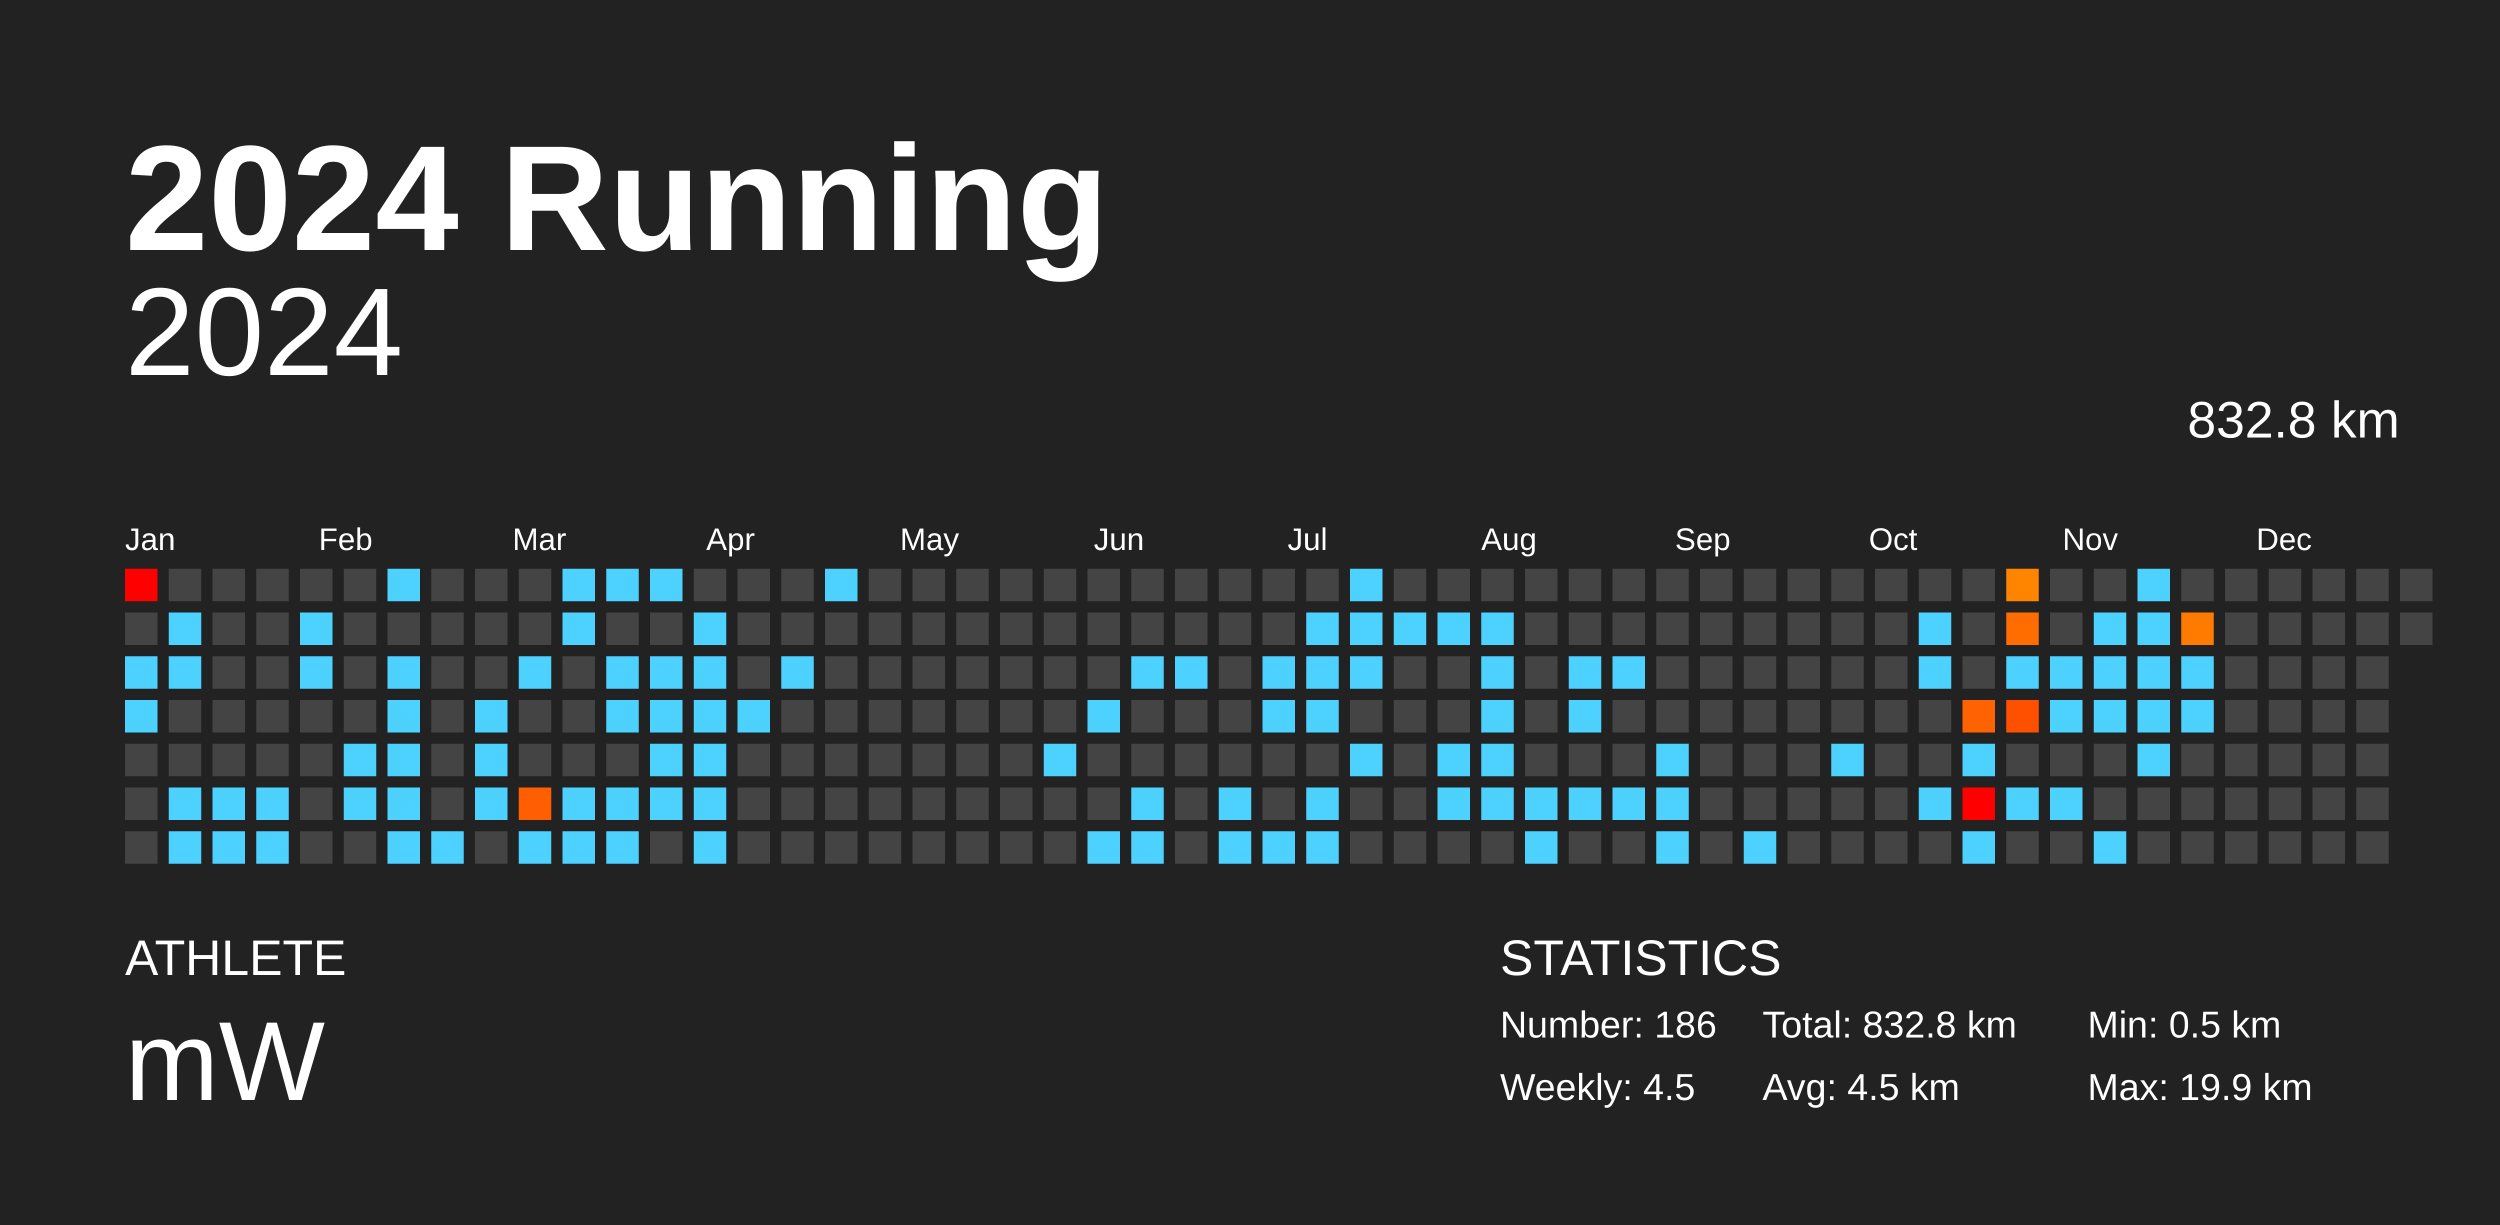
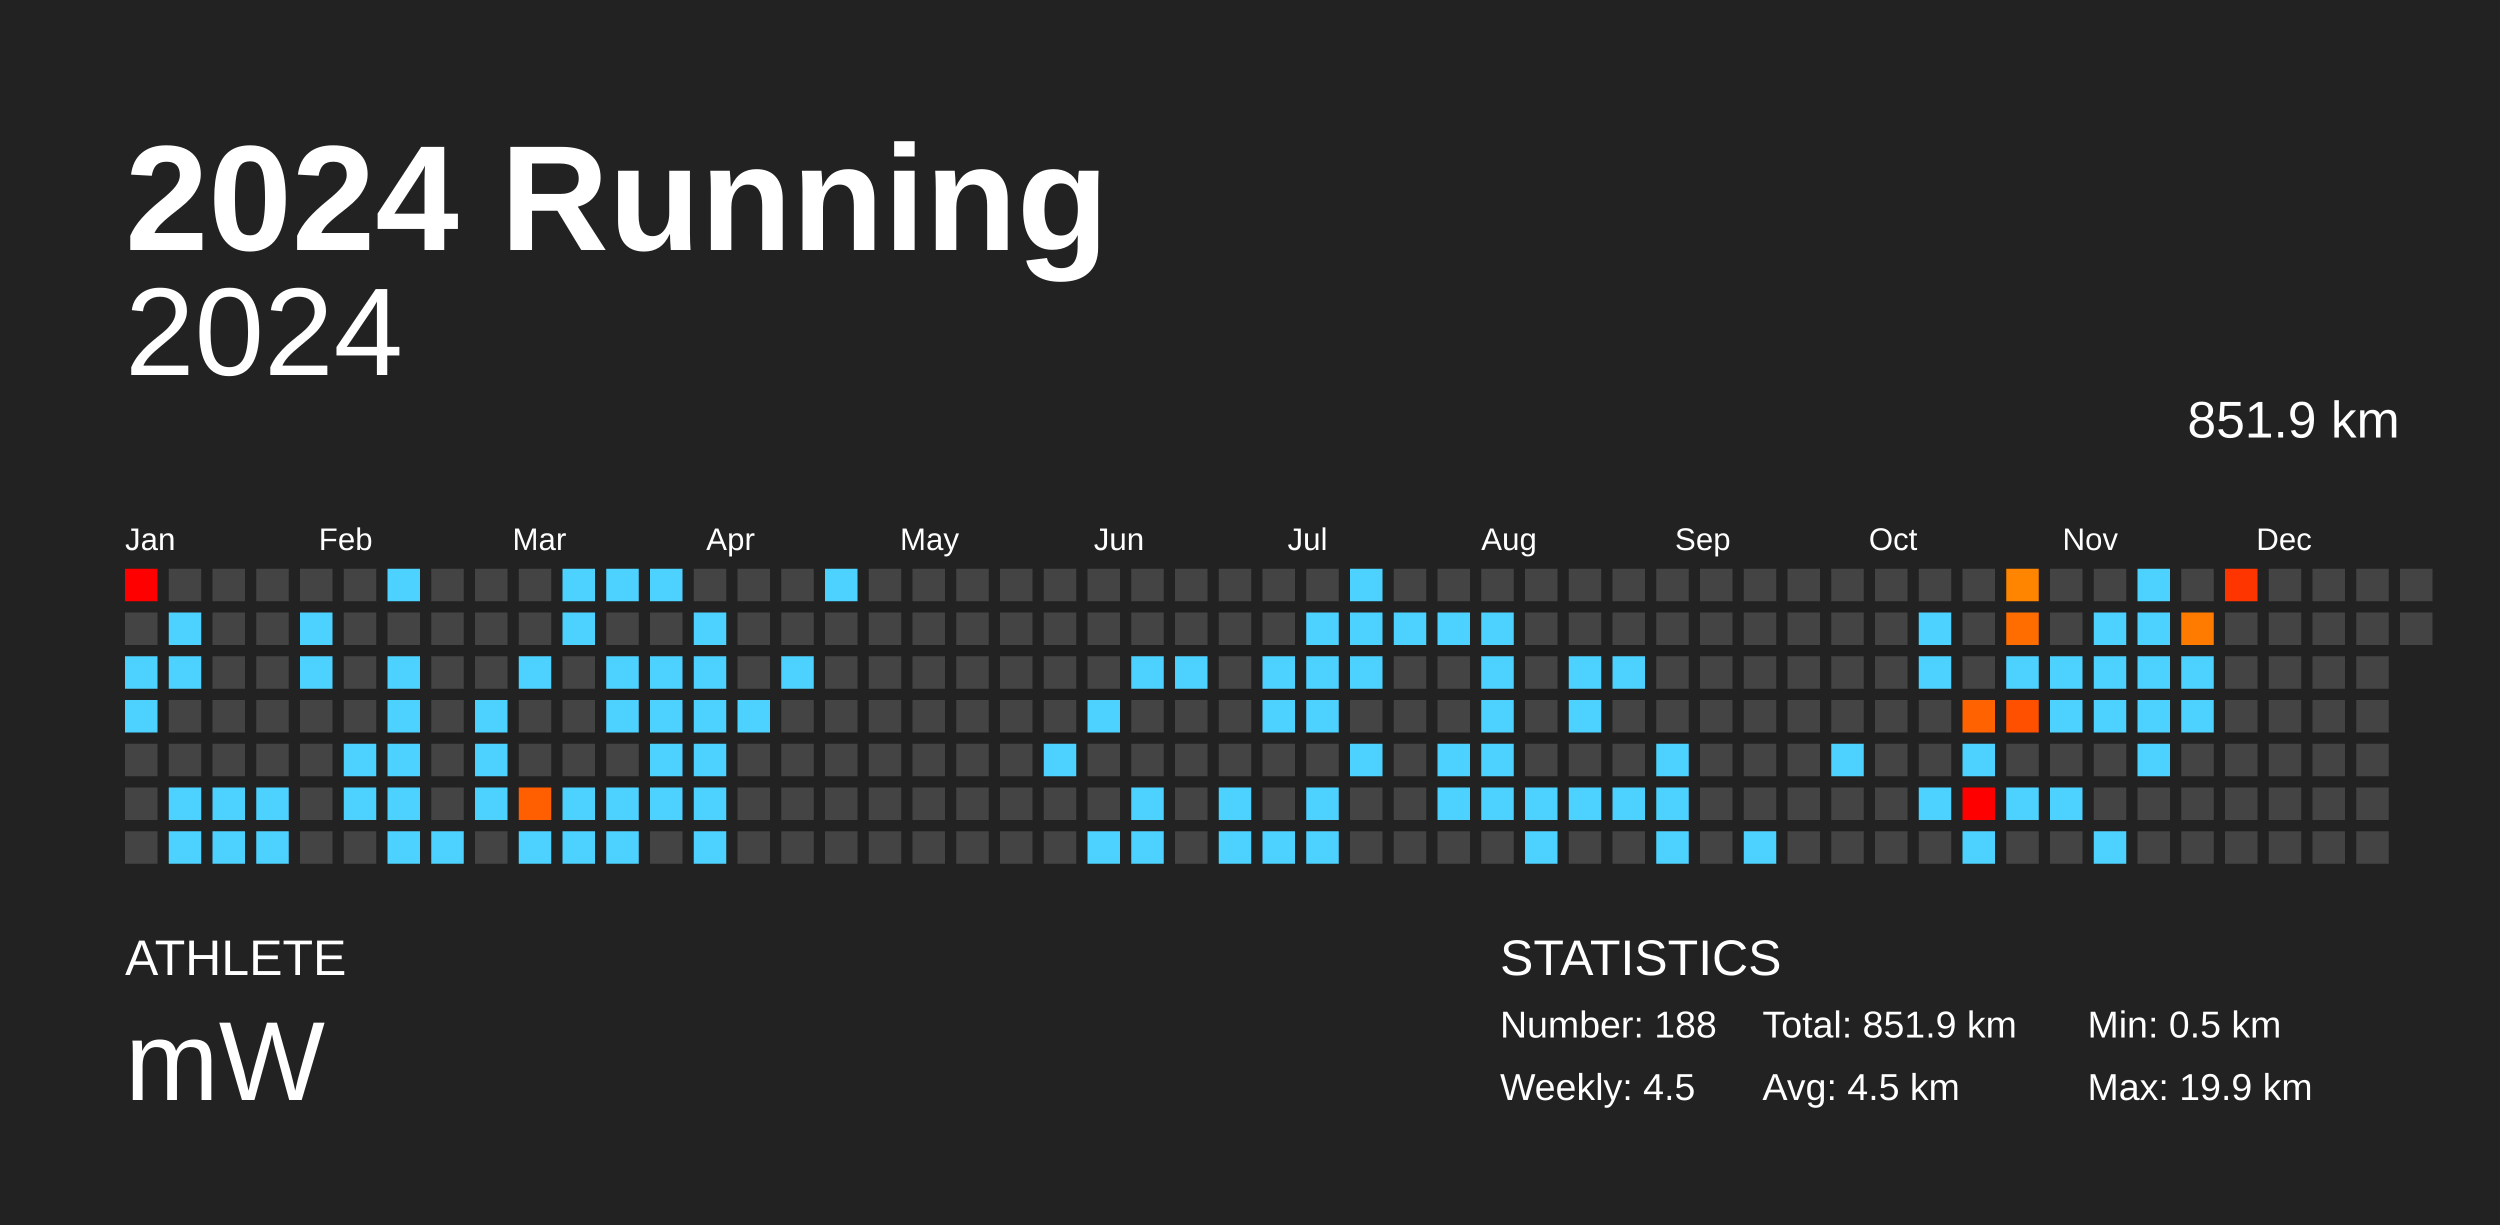
<svg xmlns="http://www.w3.org/2000/svg" baseProfile="full" height="98mm" version="1.1" viewBox="0,0,200,98" width="200mm">
  <defs />
  <rect fill="#222222" height="98" width="200" x="0" y="0" />
  <text fill="#FFFFFF" style="font-size:12px; font-family:Arial; font-weight:bold;" x="10" y="20">2024 Running</text>
  <text fill="#FFFFFF" style="font-size:4px; font-family:Arial" x="10" y="78">ATHLETE</text>
  <text fill="#FFFFFF" style="font-size:9px; font-family:Arial" x="10" y="88">mW</text>
  <text fill="#FFFFFF" style="font-size:4px; font-family:Arial" x="120" y="78">STATISTICS</text>
-   <text fill="#FFFFFF" style="font-size:3px; font-family:Arial" x="120" y="83">Number: 186</text>
+   <text fill="#FFFFFF" style="font-size:3px; font-family:Arial" x="120" y="83">Number: 188</text>
  <text fill="#FFFFFF" style="font-size:3px; font-family:Arial" x="120" y="88">Weekly: 4.5</text>
-   <text fill="#FFFFFF" style="font-size:3px; font-family:Arial" x="141" y="83">Total: 832.8 km</text>
+   <text fill="#FFFFFF" style="font-size:3px; font-family:Arial" x="141" y="83">Total: 851.9 km</text>
  <text fill="#FFFFFF" style="font-size:3px; font-family:Arial" x="141" y="88">Avg: 4.5 km</text>
  <text fill="#FFFFFF" style="font-size:3px; font-family:Arial" x="167" y="83">Min: 0.5 km</text>
  <text fill="#FFFFFF" style="font-size:3px; font-family:Arial" x="167" y="88">Max: 19.9 km</text>
  <text alignment-baseline="hanging" fill="#FFFFFF" style="font-size:10.0px; font-family:Arial;" x="10" y="30">2024</text>
-   <text alignment-baseline="hanging" fill="#FFFFFF" style="font-size:4.125px; font-family:Arial;" x="175" y="35">832.8 km</text>
+   <text alignment-baseline="hanging" fill="#FFFFFF" style="font-size:4.125px; font-family:Arial;" x="175" y="35">851.9 km</text>
  <text fill="#FFFFFF" style="font-size:2.5px; font-family:Arial" x="10.0" y="44">Jan</text>
  <text fill="#FFFFFF" style="font-size:2.5px; font-family:Arial" x="25.5" y="44">Feb</text>
  <text fill="#FFFFFF" style="font-size:2.5px; font-family:Arial" x="41.0" y="44">Mar</text>
  <text fill="#FFFFFF" style="font-size:2.5px; font-family:Arial" x="56.5" y="44">Apr</text>
  <text fill="#FFFFFF" style="font-size:2.5px; font-family:Arial" x="72.0" y="44">May</text>
  <text fill="#FFFFFF" style="font-size:2.5px; font-family:Arial" x="87.5" y="44">Jun</text>
  <text fill="#FFFFFF" style="font-size:2.5px; font-family:Arial" x="103.0" y="44">Jul</text>
  <text fill="#FFFFFF" style="font-size:2.5px; font-family:Arial" x="118.5" y="44">Aug</text>
  <text fill="#FFFFFF" style="font-size:2.5px; font-family:Arial" x="134.0" y="44">Sep</text>
  <text fill="#FFFFFF" style="font-size:2.5px; font-family:Arial" x="149.5" y="44">Oct</text>
  <text fill="#FFFFFF" style="font-size:2.5px; font-family:Arial" x="165.0" y="44">Nov</text>
  <text fill="#FFFFFF" style="font-size:2.5px; font-family:Arial" x="180.5" y="44">Dec</text>
  <rect fill="red" height="2.6" width="2.6" x="10.0" y="45.5" />
  <rect fill="#444444" height="2.6" width="2.6" x="10.0" y="49.0" />
  <rect fill="#4dd2ff" height="2.6" width="2.6" x="10.0" y="52.5" />
  <rect fill="#4dd2ff" height="2.6" width="2.6" x="10.0" y="56.0" />
  <rect fill="#444444" height="2.6" width="2.6" x="10.0" y="59.5" />
  <rect fill="#444444" height="2.6" width="2.6" x="10.0" y="63.0" />
  <rect fill="#444444" height="2.6" width="2.6" x="10.0" y="66.5" />
  <rect fill="#444444" height="2.6" width="2.6" x="13.5" y="45.5" />
  <rect fill="#4dd2ff" height="2.6" width="2.6" x="13.5" y="49.0" />
  <rect fill="#4dd2ff" height="2.6" width="2.6" x="13.5" y="52.5" />
  <rect fill="#444444" height="2.6" width="2.6" x="13.5" y="56.0" />
  <rect fill="#444444" height="2.6" width="2.6" x="13.5" y="59.5" />
  <rect fill="#4dd2ff" height="2.6" width="2.6" x="13.5" y="63.0" />
  <rect fill="#4dd2ff" height="2.6" width="2.6" x="13.5" y="66.5" />
  <rect fill="#444444" height="2.6" width="2.6" x="17.0" y="45.5" />
  <rect fill="#444444" height="2.6" width="2.6" x="17.0" y="49.0" />
  <rect fill="#444444" height="2.6" width="2.6" x="17.0" y="52.5" />
  <rect fill="#444444" height="2.6" width="2.6" x="17.0" y="56.0" />
  <rect fill="#444444" height="2.6" width="2.6" x="17.0" y="59.5" />
  <rect fill="#4dd2ff" height="2.6" width="2.6" x="17.0" y="63.0" />
  <rect fill="#4dd2ff" height="2.6" width="2.6" x="17.0" y="66.5" />
  <rect fill="#444444" height="2.6" width="2.6" x="20.5" y="45.5" />
  <rect fill="#444444" height="2.6" width="2.6" x="20.5" y="49.0" />
  <rect fill="#444444" height="2.6" width="2.6" x="20.5" y="52.5" />
  <rect fill="#444444" height="2.6" width="2.6" x="20.5" y="56.0" />
  <rect fill="#444444" height="2.6" width="2.6" x="20.5" y="59.5" />
  <rect fill="#4dd2ff" height="2.6" width="2.6" x="20.5" y="63.0" />
  <rect fill="#4dd2ff" height="2.6" width="2.6" x="20.5" y="66.5" />
  <rect fill="#444444" height="2.6" width="2.6" x="24.0" y="45.5" />
  <rect fill="#4dd2ff" height="2.6" width="2.6" x="24.0" y="49.0" />
  <rect fill="#4dd2ff" height="2.6" width="2.6" x="24.0" y="52.5" />
  <rect fill="#444444" height="2.6" width="2.6" x="24.0" y="56.0" />
  <rect fill="#444444" height="2.6" width="2.6" x="24.0" y="59.5" />
  <rect fill="#444444" height="2.6" width="2.6" x="24.0" y="63.0" />
  <rect fill="#444444" height="2.6" width="2.6" x="24.0" y="66.5" />
  <rect fill="#444444" height="2.6" width="2.6" x="27.5" y="45.5" />
  <rect fill="#444444" height="2.6" width="2.6" x="27.5" y="49.0" />
  <rect fill="#444444" height="2.6" width="2.6" x="27.5" y="52.5" />
  <rect fill="#444444" height="2.6" width="2.6" x="27.5" y="56.0" />
  <rect fill="#4dd2ff" height="2.6" width="2.6" x="27.5" y="59.5" />
  <rect fill="#4dd2ff" height="2.6" width="2.6" x="27.5" y="63.0" />
  <rect fill="#444444" height="2.6" width="2.6" x="27.5" y="66.5" />
  <rect fill="#4dd2ff" height="2.6" width="2.6" x="31.0" y="45.5" />
  <rect fill="#444444" height="2.6" width="2.6" x="31.0" y="49.0" />
  <rect fill="#4dd2ff" height="2.6" width="2.6" x="31.0" y="52.5" />
  <rect fill="#4dd2ff" height="2.6" width="2.6" x="31.0" y="56.0" />
  <rect fill="#4dd2ff" height="2.6" width="2.6" x="31.0" y="59.5" />
  <rect fill="#4dd2ff" height="2.6" width="2.6" x="31.0" y="63.0" />
  <rect fill="#4dd2ff" height="2.6" width="2.6" x="31.0" y="66.5" />
  <rect fill="#444444" height="2.6" width="2.6" x="34.5" y="45.5" />
  <rect fill="#444444" height="2.6" width="2.6" x="34.5" y="49.0" />
  <rect fill="#444444" height="2.6" width="2.6" x="34.5" y="52.5" />
  <rect fill="#444444" height="2.6" width="2.6" x="34.5" y="56.0" />
  <rect fill="#444444" height="2.6" width="2.6" x="34.5" y="59.5" />
  <rect fill="#444444" height="2.6" width="2.6" x="34.5" y="63.0" />
  <rect fill="#4dd2ff" height="2.6" width="2.6" x="34.5" y="66.5" />
  <rect fill="#444444" height="2.6" width="2.6" x="38.0" y="45.5" />
  <rect fill="#444444" height="2.6" width="2.6" x="38.0" y="49.0" />
  <rect fill="#444444" height="2.6" width="2.6" x="38.0" y="52.5" />
  <rect fill="#4dd2ff" height="2.6" width="2.6" x="38.0" y="56.0" />
  <rect fill="#4dd2ff" height="2.6" width="2.6" x="38.0" y="59.5" />
  <rect fill="#4dd2ff" height="2.6" width="2.6" x="38.0" y="63.0" />
  <rect fill="#444444" height="2.6" width="2.6" x="38.0" y="66.5" />
  <rect fill="#444444" height="2.6" width="2.6" x="41.5" y="45.5" />
  <rect fill="#444444" height="2.6" width="2.6" x="41.5" y="49.0" />
  <rect fill="#4dd2ff" height="2.6" width="2.6" x="41.5" y="52.5" />
  <rect fill="#444444" height="2.6" width="2.6" x="41.5" y="56.0" />
  <rect fill="#444444" height="2.6" width="2.6" x="41.5" y="59.5" />
  <rect fill="#ff5f00" height="2.6" width="2.6" x="41.5" y="63.0" />
  <rect fill="#4dd2ff" height="2.6" width="2.6" x="41.5" y="66.5" />
  <rect fill="#4dd2ff" height="2.6" width="2.6" x="45.0" y="45.5" />
  <rect fill="#4dd2ff" height="2.6" width="2.6" x="45.0" y="49.0" />
  <rect fill="#444444" height="2.6" width="2.6" x="45.0" y="52.5" />
  <rect fill="#444444" height="2.6" width="2.6" x="45.0" y="56.0" />
  <rect fill="#444444" height="2.6" width="2.6" x="45.0" y="59.5" />
  <rect fill="#4dd2ff" height="2.6" width="2.6" x="45.0" y="63.0" />
  <rect fill="#4dd2ff" height="2.6" width="2.6" x="45.0" y="66.5" />
  <rect fill="#4dd2ff" height="2.6" width="2.6" x="48.5" y="45.5" />
  <rect fill="#444444" height="2.6" width="2.6" x="48.5" y="49.0" />
  <rect fill="#4dd2ff" height="2.6" width="2.6" x="48.5" y="52.5" />
  <rect fill="#4dd2ff" height="2.6" width="2.6" x="48.5" y="56.0" />
  <rect fill="#444444" height="2.6" width="2.6" x="48.5" y="59.5" />
  <rect fill="#4dd2ff" height="2.6" width="2.6" x="48.5" y="63.0" />
  <rect fill="#4dd2ff" height="2.6" width="2.6" x="48.5" y="66.5" />
  <rect fill="#4dd2ff" height="2.6" width="2.6" x="52.0" y="45.5" />
  <rect fill="#444444" height="2.6" width="2.6" x="52.0" y="49.0" />
  <rect fill="#4dd2ff" height="2.6" width="2.6" x="52.0" y="52.5" />
  <rect fill="#4dd2ff" height="2.6" width="2.6" x="52.0" y="56.0" />
  <rect fill="#4dd2ff" height="2.6" width="2.6" x="52.0" y="59.5" />
  <rect fill="#4dd2ff" height="2.6" width="2.6" x="52.0" y="63.0" />
  <rect fill="#444444" height="2.6" width="2.6" x="52.0" y="66.5" />
  <rect fill="#444444" height="2.6" width="2.6" x="55.5" y="45.5" />
  <rect fill="#4dd2ff" height="2.6" width="2.6" x="55.5" y="49.0" />
  <rect fill="#4dd2ff" height="2.6" width="2.6" x="55.5" y="52.5" />
  <rect fill="#4dd2ff" height="2.6" width="2.6" x="55.5" y="56.0" />
  <rect fill="#4dd2ff" height="2.6" width="2.6" x="55.5" y="59.5" />
  <rect fill="#4dd2ff" height="2.6" width="2.6" x="55.5" y="63.0" />
  <rect fill="#4dd2ff" height="2.6" width="2.6" x="55.5" y="66.5" />
  <rect fill="#444444" height="2.6" width="2.6" x="59.0" y="45.5" />
  <rect fill="#444444" height="2.6" width="2.6" x="59.0" y="49.0" />
  <rect fill="#444444" height="2.6" width="2.6" x="59.0" y="52.5" />
  <rect fill="#4dd2ff" height="2.6" width="2.6" x="59.0" y="56.0" />
  <rect fill="#444444" height="2.6" width="2.6" x="59.0" y="59.5" />
  <rect fill="#444444" height="2.6" width="2.6" x="59.0" y="63.0" />
  <rect fill="#444444" height="2.6" width="2.6" x="59.0" y="66.5" />
  <rect fill="#444444" height="2.6" width="2.6" x="62.5" y="45.5" />
  <rect fill="#444444" height="2.6" width="2.6" x="62.5" y="49.0" />
  <rect fill="#4dd2ff" height="2.6" width="2.6" x="62.5" y="52.5" />
  <rect fill="#444444" height="2.6" width="2.6" x="62.5" y="56.0" />
  <rect fill="#444444" height="2.6" width="2.6" x="62.5" y="59.5" />
  <rect fill="#444444" height="2.6" width="2.6" x="62.5" y="63.0" />
  <rect fill="#444444" height="2.6" width="2.6" x="62.5" y="66.5" />
  <rect fill="#4dd2ff" height="2.6" width="2.6" x="66.0" y="45.5" />
  <rect fill="#444444" height="2.6" width="2.6" x="66.0" y="49.0" />
  <rect fill="#444444" height="2.6" width="2.6" x="66.0" y="52.5" />
  <rect fill="#444444" height="2.6" width="2.6" x="66.0" y="56.0" />
  <rect fill="#444444" height="2.6" width="2.6" x="66.0" y="59.5" />
  <rect fill="#444444" height="2.6" width="2.6" x="66.0" y="63.0" />
  <rect fill="#444444" height="2.6" width="2.6" x="66.0" y="66.5" />
  <rect fill="#444444" height="2.6" width="2.6" x="69.5" y="45.5" />
  <rect fill="#444444" height="2.6" width="2.6" x="69.5" y="49.0" />
  <rect fill="#444444" height="2.6" width="2.6" x="69.5" y="52.5" />
  <rect fill="#444444" height="2.6" width="2.6" x="69.5" y="56.0" />
  <rect fill="#444444" height="2.6" width="2.6" x="69.5" y="59.5" />
  <rect fill="#444444" height="2.6" width="2.6" x="69.5" y="63.0" />
  <rect fill="#444444" height="2.6" width="2.6" x="69.5" y="66.5" />
  <rect fill="#444444" height="2.6" width="2.6" x="73.0" y="45.5" />
  <rect fill="#444444" height="2.6" width="2.6" x="73.0" y="49.0" />
  <rect fill="#444444" height="2.6" width="2.6" x="73.0" y="52.5" />
  <rect fill="#444444" height="2.6" width="2.6" x="73.0" y="56.0" />
  <rect fill="#444444" height="2.6" width="2.6" x="73.0" y="59.5" />
  <rect fill="#444444" height="2.6" width="2.6" x="73.0" y="63.0" />
  <rect fill="#444444" height="2.6" width="2.6" x="73.0" y="66.5" />
  <rect fill="#444444" height="2.6" width="2.6" x="76.5" y="45.5" />
  <rect fill="#444444" height="2.6" width="2.6" x="76.5" y="49.0" />
  <rect fill="#444444" height="2.6" width="2.6" x="76.5" y="52.5" />
  <rect fill="#444444" height="2.6" width="2.6" x="76.5" y="56.0" />
  <rect fill="#444444" height="2.6" width="2.6" x="76.5" y="59.5" />
  <rect fill="#444444" height="2.6" width="2.6" x="76.5" y="63.0" />
  <rect fill="#444444" height="2.6" width="2.6" x="76.5" y="66.5" />
  <rect fill="#444444" height="2.6" width="2.6" x="80.0" y="45.5" />
  <rect fill="#444444" height="2.6" width="2.6" x="80.0" y="49.0" />
  <rect fill="#444444" height="2.6" width="2.6" x="80.0" y="52.5" />
  <rect fill="#444444" height="2.6" width="2.6" x="80.0" y="56.0" />
  <rect fill="#444444" height="2.6" width="2.6" x="80.0" y="59.5" />
  <rect fill="#444444" height="2.6" width="2.6" x="80.0" y="63.0" />
  <rect fill="#444444" height="2.6" width="2.6" x="80.0" y="66.5" />
  <rect fill="#444444" height="2.6" width="2.6" x="83.5" y="45.5" />
  <rect fill="#444444" height="2.6" width="2.6" x="83.5" y="49.0" />
  <rect fill="#444444" height="2.6" width="2.6" x="83.5" y="52.5" />
  <rect fill="#444444" height="2.6" width="2.6" x="83.5" y="56.0" />
  <rect fill="#4dd2ff" height="2.6" width="2.6" x="83.5" y="59.5" />
  <rect fill="#444444" height="2.6" width="2.6" x="83.5" y="63.0" />
  <rect fill="#444444" height="2.6" width="2.6" x="83.5" y="66.5" />
  <rect fill="#444444" height="2.6" width="2.6" x="87.0" y="45.5" />
  <rect fill="#444444" height="2.6" width="2.6" x="87.0" y="49.0" />
  <rect fill="#444444" height="2.6" width="2.6" x="87.0" y="52.5" />
  <rect fill="#4dd2ff" height="2.6" width="2.6" x="87.0" y="56.0" />
  <rect fill="#444444" height="2.6" width="2.6" x="87.0" y="59.5" />
  <rect fill="#444444" height="2.6" width="2.6" x="87.0" y="63.0" />
  <rect fill="#4dd2ff" height="2.6" width="2.6" x="87.0" y="66.5" />
  <rect fill="#444444" height="2.6" width="2.6" x="90.5" y="45.5" />
  <rect fill="#444444" height="2.6" width="2.6" x="90.5" y="49.0" />
  <rect fill="#4dd2ff" height="2.6" width="2.6" x="90.5" y="52.5" />
  <rect fill="#444444" height="2.6" width="2.6" x="90.5" y="56.0" />
  <rect fill="#444444" height="2.6" width="2.6" x="90.5" y="59.5" />
  <rect fill="#4dd2ff" height="2.6" width="2.6" x="90.5" y="63.0" />
  <rect fill="#4dd2ff" height="2.6" width="2.6" x="90.5" y="66.5" />
  <rect fill="#444444" height="2.6" width="2.6" x="94.0" y="45.5" />
  <rect fill="#444444" height="2.6" width="2.6" x="94.0" y="49.0" />
  <rect fill="#4dd2ff" height="2.6" width="2.6" x="94.0" y="52.5" />
  <rect fill="#444444" height="2.6" width="2.6" x="94.0" y="56.0" />
  <rect fill="#444444" height="2.6" width="2.6" x="94.0" y="59.5" />
  <rect fill="#444444" height="2.6" width="2.6" x="94.0" y="63.0" />
  <rect fill="#444444" height="2.6" width="2.6" x="94.0" y="66.5" />
  <rect fill="#444444" height="2.6" width="2.6" x="97.5" y="45.5" />
  <rect fill="#444444" height="2.6" width="2.6" x="97.5" y="49.0" />
  <rect fill="#444444" height="2.6" width="2.6" x="97.5" y="52.5" />
  <rect fill="#444444" height="2.6" width="2.6" x="97.5" y="56.0" />
  <rect fill="#444444" height="2.6" width="2.6" x="97.5" y="59.5" />
  <rect fill="#4dd2ff" height="2.6" width="2.6" x="97.5" y="63.0" />
  <rect fill="#4dd2ff" height="2.6" width="2.6" x="97.5" y="66.5" />
  <rect fill="#444444" height="2.6" width="2.6" x="101.0" y="45.5" />
  <rect fill="#444444" height="2.6" width="2.6" x="101.0" y="49.0" />
  <rect fill="#4dd2ff" height="2.6" width="2.6" x="101.0" y="52.5" />
  <rect fill="#4dd2ff" height="2.6" width="2.6" x="101.0" y="56.0" />
  <rect fill="#444444" height="2.6" width="2.6" x="101.0" y="59.5" />
  <rect fill="#444444" height="2.6" width="2.6" x="101.0" y="63.0" />
  <rect fill="#4dd2ff" height="2.6" width="2.6" x="101.0" y="66.5" />
  <rect fill="#444444" height="2.6" width="2.6" x="104.5" y="45.5" />
  <rect fill="#4dd2ff" height="2.6" width="2.6" x="104.5" y="49.0" />
  <rect fill="#4dd2ff" height="2.6" width="2.6" x="104.5" y="52.5" />
  <rect fill="#4dd2ff" height="2.6" width="2.6" x="104.5" y="56.0" />
  <rect fill="#444444" height="2.6" width="2.6" x="104.5" y="59.5" />
  <rect fill="#4dd2ff" height="2.6" width="2.6" x="104.5" y="63.0" />
  <rect fill="#4dd2ff" height="2.6" width="2.6" x="104.5" y="66.5" />
  <rect fill="#4dd2ff" height="2.6" width="2.6" x="108.0" y="45.5" />
  <rect fill="#4dd2ff" height="2.6" width="2.6" x="108.0" y="49.0" />
  <rect fill="#4dd2ff" height="2.6" width="2.6" x="108.0" y="52.5" />
  <rect fill="#444444" height="2.6" width="2.6" x="108.0" y="56.0" />
  <rect fill="#4dd2ff" height="2.6" width="2.6" x="108.0" y="59.5" />
  <rect fill="#444444" height="2.6" width="2.6" x="108.0" y="63.0" />
  <rect fill="#444444" height="2.6" width="2.6" x="108.0" y="66.5" />
  <rect fill="#444444" height="2.6" width="2.6" x="111.5" y="45.5" />
  <rect fill="#4dd2ff" height="2.6" width="2.6" x="111.5" y="49.0" />
  <rect fill="#444444" height="2.6" width="2.6" x="111.5" y="52.5" />
  <rect fill="#444444" height="2.6" width="2.6" x="111.5" y="56.0" />
  <rect fill="#444444" height="2.6" width="2.6" x="111.5" y="59.5" />
  <rect fill="#444444" height="2.6" width="2.6" x="111.5" y="63.0" />
  <rect fill="#444444" height="2.6" width="2.6" x="111.5" y="66.5" />
  <rect fill="#444444" height="2.6" width="2.6" x="115.0" y="45.5" />
  <rect fill="#4dd2ff" height="2.6" width="2.6" x="115.0" y="49.0" />
  <rect fill="#444444" height="2.6" width="2.6" x="115.0" y="52.5" />
  <rect fill="#444444" height="2.6" width="2.6" x="115.0" y="56.0" />
  <rect fill="#4dd2ff" height="2.6" width="2.6" x="115.0" y="59.5" />
  <rect fill="#4dd2ff" height="2.6" width="2.6" x="115.0" y="63.0" />
  <rect fill="#444444" height="2.6" width="2.6" x="115.0" y="66.5" />
  <rect fill="#444444" height="2.6" width="2.6" x="118.5" y="45.5" />
  <rect fill="#4dd2ff" height="2.6" width="2.6" x="118.5" y="49.0" />
  <rect fill="#4dd2ff" height="2.6" width="2.6" x="118.5" y="52.5" />
  <rect fill="#4dd2ff" height="2.6" width="2.6" x="118.5" y="56.0" />
  <rect fill="#4dd2ff" height="2.6" width="2.6" x="118.5" y="59.5" />
  <rect fill="#4dd2ff" height="2.6" width="2.6" x="118.5" y="63.0" />
  <rect fill="#444444" height="2.6" width="2.6" x="118.5" y="66.5" />
  <rect fill="#444444" height="2.6" width="2.6" x="122.0" y="45.5" />
  <rect fill="#444444" height="2.6" width="2.6" x="122.0" y="49.0" />
  <rect fill="#444444" height="2.6" width="2.6" x="122.0" y="52.5" />
  <rect fill="#444444" height="2.6" width="2.6" x="122.0" y="56.0" />
  <rect fill="#444444" height="2.6" width="2.6" x="122.0" y="59.5" />
  <rect fill="#4dd2ff" height="2.6" width="2.6" x="122.0" y="63.0" />
  <rect fill="#4dd2ff" height="2.6" width="2.6" x="122.0" y="66.5" />
  <rect fill="#444444" height="2.6" width="2.6" x="125.5" y="45.5" />
  <rect fill="#444444" height="2.6" width="2.6" x="125.5" y="49.0" />
  <rect fill="#4dd2ff" height="2.6" width="2.6" x="125.5" y="52.5" />
  <rect fill="#4dd2ff" height="2.6" width="2.6" x="125.5" y="56.0" />
  <rect fill="#444444" height="2.6" width="2.6" x="125.5" y="59.5" />
  <rect fill="#4dd2ff" height="2.6" width="2.6" x="125.5" y="63.0" />
  <rect fill="#444444" height="2.6" width="2.6" x="125.5" y="66.5" />
  <rect fill="#444444" height="2.6" width="2.6" x="129.0" y="45.5" />
  <rect fill="#444444" height="2.6" width="2.6" x="129.0" y="49.0" />
  <rect fill="#4dd2ff" height="2.6" width="2.6" x="129.0" y="52.5" />
  <rect fill="#444444" height="2.6" width="2.6" x="129.0" y="56.0" />
  <rect fill="#444444" height="2.6" width="2.6" x="129.0" y="59.5" />
  <rect fill="#4dd2ff" height="2.6" width="2.6" x="129.0" y="63.0" />
  <rect fill="#444444" height="2.6" width="2.6" x="129.0" y="66.5" />
  <rect fill="#444444" height="2.6" width="2.6" x="132.5" y="45.5" />
  <rect fill="#444444" height="2.6" width="2.6" x="132.5" y="49.0" />
  <rect fill="#444444" height="2.6" width="2.6" x="132.5" y="52.5" />
  <rect fill="#444444" height="2.6" width="2.6" x="132.5" y="56.0" />
  <rect fill="#4dd2ff" height="2.6" width="2.6" x="132.5" y="59.5" />
  <rect fill="#4dd2ff" height="2.6" width="2.6" x="132.5" y="63.0" />
  <rect fill="#4dd2ff" height="2.6" width="2.6" x="132.5" y="66.5" />
  <rect fill="#444444" height="2.6" width="2.6" x="136.0" y="45.5" />
  <rect fill="#444444" height="2.6" width="2.6" x="136.0" y="49.0" />
  <rect fill="#444444" height="2.6" width="2.6" x="136.0" y="52.5" />
  <rect fill="#444444" height="2.6" width="2.6" x="136.0" y="56.0" />
  <rect fill="#444444" height="2.6" width="2.6" x="136.0" y="59.5" />
  <rect fill="#444444" height="2.6" width="2.6" x="136.0" y="63.0" />
  <rect fill="#444444" height="2.6" width="2.6" x="136.0" y="66.5" />
  <rect fill="#444444" height="2.6" width="2.6" x="139.5" y="45.5" />
  <rect fill="#444444" height="2.6" width="2.6" x="139.5" y="49.0" />
  <rect fill="#444444" height="2.6" width="2.6" x="139.5" y="52.5" />
  <rect fill="#444444" height="2.6" width="2.6" x="139.5" y="56.0" />
  <rect fill="#444444" height="2.6" width="2.6" x="139.5" y="59.5" />
  <rect fill="#444444" height="2.6" width="2.6" x="139.5" y="63.0" />
  <rect fill="#4dd2ff" height="2.6" width="2.6" x="139.5" y="66.5" />
  <rect fill="#444444" height="2.6" width="2.6" x="143.0" y="45.5" />
  <rect fill="#444444" height="2.6" width="2.6" x="143.0" y="49.0" />
  <rect fill="#444444" height="2.6" width="2.6" x="143.0" y="52.5" />
  <rect fill="#444444" height="2.6" width="2.6" x="143.0" y="56.0" />
  <rect fill="#444444" height="2.6" width="2.6" x="143.0" y="59.5" />
  <rect fill="#444444" height="2.6" width="2.6" x="143.0" y="63.0" />
  <rect fill="#444444" height="2.6" width="2.6" x="143.0" y="66.5" />
  <rect fill="#444444" height="2.6" width="2.6" x="146.5" y="45.5" />
  <rect fill="#444444" height="2.6" width="2.6" x="146.5" y="49.0" />
  <rect fill="#444444" height="2.6" width="2.6" x="146.5" y="52.5" />
  <rect fill="#444444" height="2.6" width="2.6" x="146.5" y="56.0" />
  <rect fill="#4dd2ff" height="2.6" width="2.6" x="146.5" y="59.5" />
  <rect fill="#444444" height="2.6" width="2.6" x="146.5" y="63.0" />
  <rect fill="#444444" height="2.6" width="2.6" x="146.5" y="66.5" />
  <rect fill="#444444" height="2.6" width="2.6" x="150.0" y="45.5" />
  <rect fill="#444444" height="2.6" width="2.6" x="150.0" y="49.0" />
  <rect fill="#444444" height="2.6" width="2.6" x="150.0" y="52.5" />
  <rect fill="#444444" height="2.6" width="2.6" x="150.0" y="56.0" />
  <rect fill="#444444" height="2.6" width="2.6" x="150.0" y="59.5" />
  <rect fill="#444444" height="2.6" width="2.6" x="150.0" y="63.0" />
  <rect fill="#444444" height="2.6" width="2.6" x="150.0" y="66.5" />
  <rect fill="#444444" height="2.6" width="2.6" x="153.5" y="45.5" />
  <rect fill="#4dd2ff" height="2.6" width="2.6" x="153.5" y="49.0" />
  <rect fill="#4dd2ff" height="2.6" width="2.6" x="153.5" y="52.5" />
  <rect fill="#444444" height="2.6" width="2.6" x="153.5" y="56.0" />
  <rect fill="#444444" height="2.6" width="2.6" x="153.5" y="59.5" />
  <rect fill="#4dd2ff" height="2.6" width="2.6" x="153.5" y="63.0" />
  <rect fill="#444444" height="2.6" width="2.6" x="153.5" y="66.5" />
  <rect fill="#444444" height="2.6" width="2.6" x="157.0" y="45.5" />
  <rect fill="#444444" height="2.6" width="2.6" x="157.0" y="49.0" />
  <rect fill="#444444" height="2.6" width="2.6" x="157.0" y="52.5" />
  <rect fill="#ff6200" height="2.6" width="2.6" x="157.0" y="56.0" />
  <rect fill="#4dd2ff" height="2.6" width="2.6" x="157.0" y="59.5" />
  <rect fill="red" height="2.6" width="2.6" x="157.0" y="63.0" />
  <rect fill="#4dd2ff" height="2.6" width="2.6" x="157.0" y="66.5" />
  <rect fill="#ff8500" height="2.6" width="2.6" x="160.5" y="45.5" />
  <rect fill="#ff6c00" height="2.6" width="2.6" x="160.5" y="49.0" />
  <rect fill="#4dd2ff" height="2.6" width="2.6" x="160.5" y="52.5" />
  <rect fill="#ff5000" height="2.6" width="2.6" x="160.5" y="56.0" />
  <rect fill="#444444" height="2.6" width="2.6" x="160.5" y="59.5" />
  <rect fill="#4dd2ff" height="2.6" width="2.6" x="160.5" y="63.0" />
  <rect fill="#444444" height="2.6" width="2.6" x="160.5" y="66.5" />
  <rect fill="#444444" height="2.6" width="2.6" x="164.0" y="45.5" />
  <rect fill="#444444" height="2.6" width="2.6" x="164.0" y="49.0" />
  <rect fill="#4dd2ff" height="2.6" width="2.6" x="164.0" y="52.5" />
  <rect fill="#4dd2ff" height="2.6" width="2.6" x="164.0" y="56.0" />
  <rect fill="#444444" height="2.6" width="2.6" x="164.0" y="59.5" />
  <rect fill="#4dd2ff" height="2.6" width="2.6" x="164.0" y="63.0" />
  <rect fill="#444444" height="2.6" width="2.6" x="164.0" y="66.5" />
  <rect fill="#444444" height="2.6" width="2.6" x="167.5" y="45.5" />
  <rect fill="#4dd2ff" height="2.6" width="2.6" x="167.5" y="49.0" />
  <rect fill="#4dd2ff" height="2.6" width="2.6" x="167.5" y="52.5" />
  <rect fill="#4dd2ff" height="2.6" width="2.6" x="167.5" y="56.0" />
  <rect fill="#444444" height="2.6" width="2.6" x="167.5" y="59.5" />
  <rect fill="#444444" height="2.6" width="2.6" x="167.5" y="63.0" />
  <rect fill="#4dd2ff" height="2.6" width="2.6" x="167.5" y="66.5" />
  <rect fill="#4dd2ff" height="2.6" width="2.6" x="171.0" y="45.5" />
  <rect fill="#4dd2ff" height="2.6" width="2.6" x="171.0" y="49.0" />
  <rect fill="#4dd2ff" height="2.6" width="2.6" x="171.0" y="52.5" />
  <rect fill="#4dd2ff" height="2.6" width="2.6" x="171.0" y="56.0" />
  <rect fill="#4dd2ff" height="2.6" width="2.6" x="171.0" y="59.5" />
  <rect fill="#444444" height="2.6" width="2.6" x="171.0" y="63.0" />
  <rect fill="#444444" height="2.6" width="2.6" x="171.0" y="66.5" />
  <rect fill="#444444" height="2.6" width="2.6" x="174.5" y="45.5" />
  <rect fill="#ff7b00" height="2.6" width="2.6" x="174.5" y="49.0" />
  <rect fill="#4dd2ff" height="2.6" width="2.6" x="174.5" y="52.5" />
  <rect fill="#4dd2ff" height="2.6" width="2.6" x="174.5" y="56.0" />
  <rect fill="#444444" height="2.6" width="2.6" x="174.5" y="59.5" />
  <rect fill="#444444" height="2.6" width="2.6" x="174.5" y="63.0" />
  <rect fill="#444444" height="2.6" width="2.6" x="174.5" y="66.5" />
-   <rect fill="#444444" height="2.6" width="2.6" x="178.0" y="45.5" />
+   <rect fill="#ff3500" height="2.6" width="2.6" x="178.0" y="45.5" />
  <rect fill="#444444" height="2.6" width="2.6" x="178.0" y="49.0" />
  <rect fill="#444444" height="2.6" width="2.6" x="178.0" y="52.5" />
  <rect fill="#444444" height="2.6" width="2.6" x="178.0" y="56.0" />
  <rect fill="#444444" height="2.6" width="2.6" x="178.0" y="59.5" />
  <rect fill="#444444" height="2.6" width="2.6" x="178.0" y="63.0" />
  <rect fill="#444444" height="2.6" width="2.6" x="178.0" y="66.5" />
  <rect fill="#444444" height="2.6" width="2.6" x="181.5" y="45.5" />
  <rect fill="#444444" height="2.6" width="2.6" x="181.5" y="49.0" />
  <rect fill="#444444" height="2.6" width="2.6" x="181.5" y="52.5" />
  <rect fill="#444444" height="2.6" width="2.6" x="181.5" y="56.0" />
  <rect fill="#444444" height="2.6" width="2.6" x="181.5" y="59.5" />
  <rect fill="#444444" height="2.6" width="2.6" x="181.5" y="63.0" />
  <rect fill="#444444" height="2.6" width="2.6" x="181.5" y="66.5" />
  <rect fill="#444444" height="2.6" width="2.6" x="185.0" y="45.5" />
  <rect fill="#444444" height="2.6" width="2.6" x="185.0" y="49.0" />
  <rect fill="#444444" height="2.6" width="2.6" x="185.0" y="52.5" />
  <rect fill="#444444" height="2.6" width="2.6" x="185.0" y="56.0" />
  <rect fill="#444444" height="2.6" width="2.6" x="185.0" y="59.5" />
  <rect fill="#444444" height="2.6" width="2.6" x="185.0" y="63.0" />
  <rect fill="#444444" height="2.6" width="2.6" x="185.0" y="66.5" />
  <rect fill="#444444" height="2.6" width="2.6" x="188.5" y="45.5" />
  <rect fill="#444444" height="2.6" width="2.6" x="188.5" y="49.0" />
  <rect fill="#444444" height="2.6" width="2.6" x="188.5" y="52.5" />
  <rect fill="#444444" height="2.6" width="2.6" x="188.5" y="56.0" />
  <rect fill="#444444" height="2.6" width="2.6" x="188.5" y="59.5" />
  <rect fill="#444444" height="2.6" width="2.6" x="188.5" y="63.0" />
  <rect fill="#444444" height="2.6" width="2.6" x="188.5" y="66.5" />
  <rect fill="#444444" height="2.6" width="2.6" x="192.0" y="45.5" />
  <rect fill="#444444" height="2.6" width="2.6" x="192.0" y="49.0" />
</svg>
